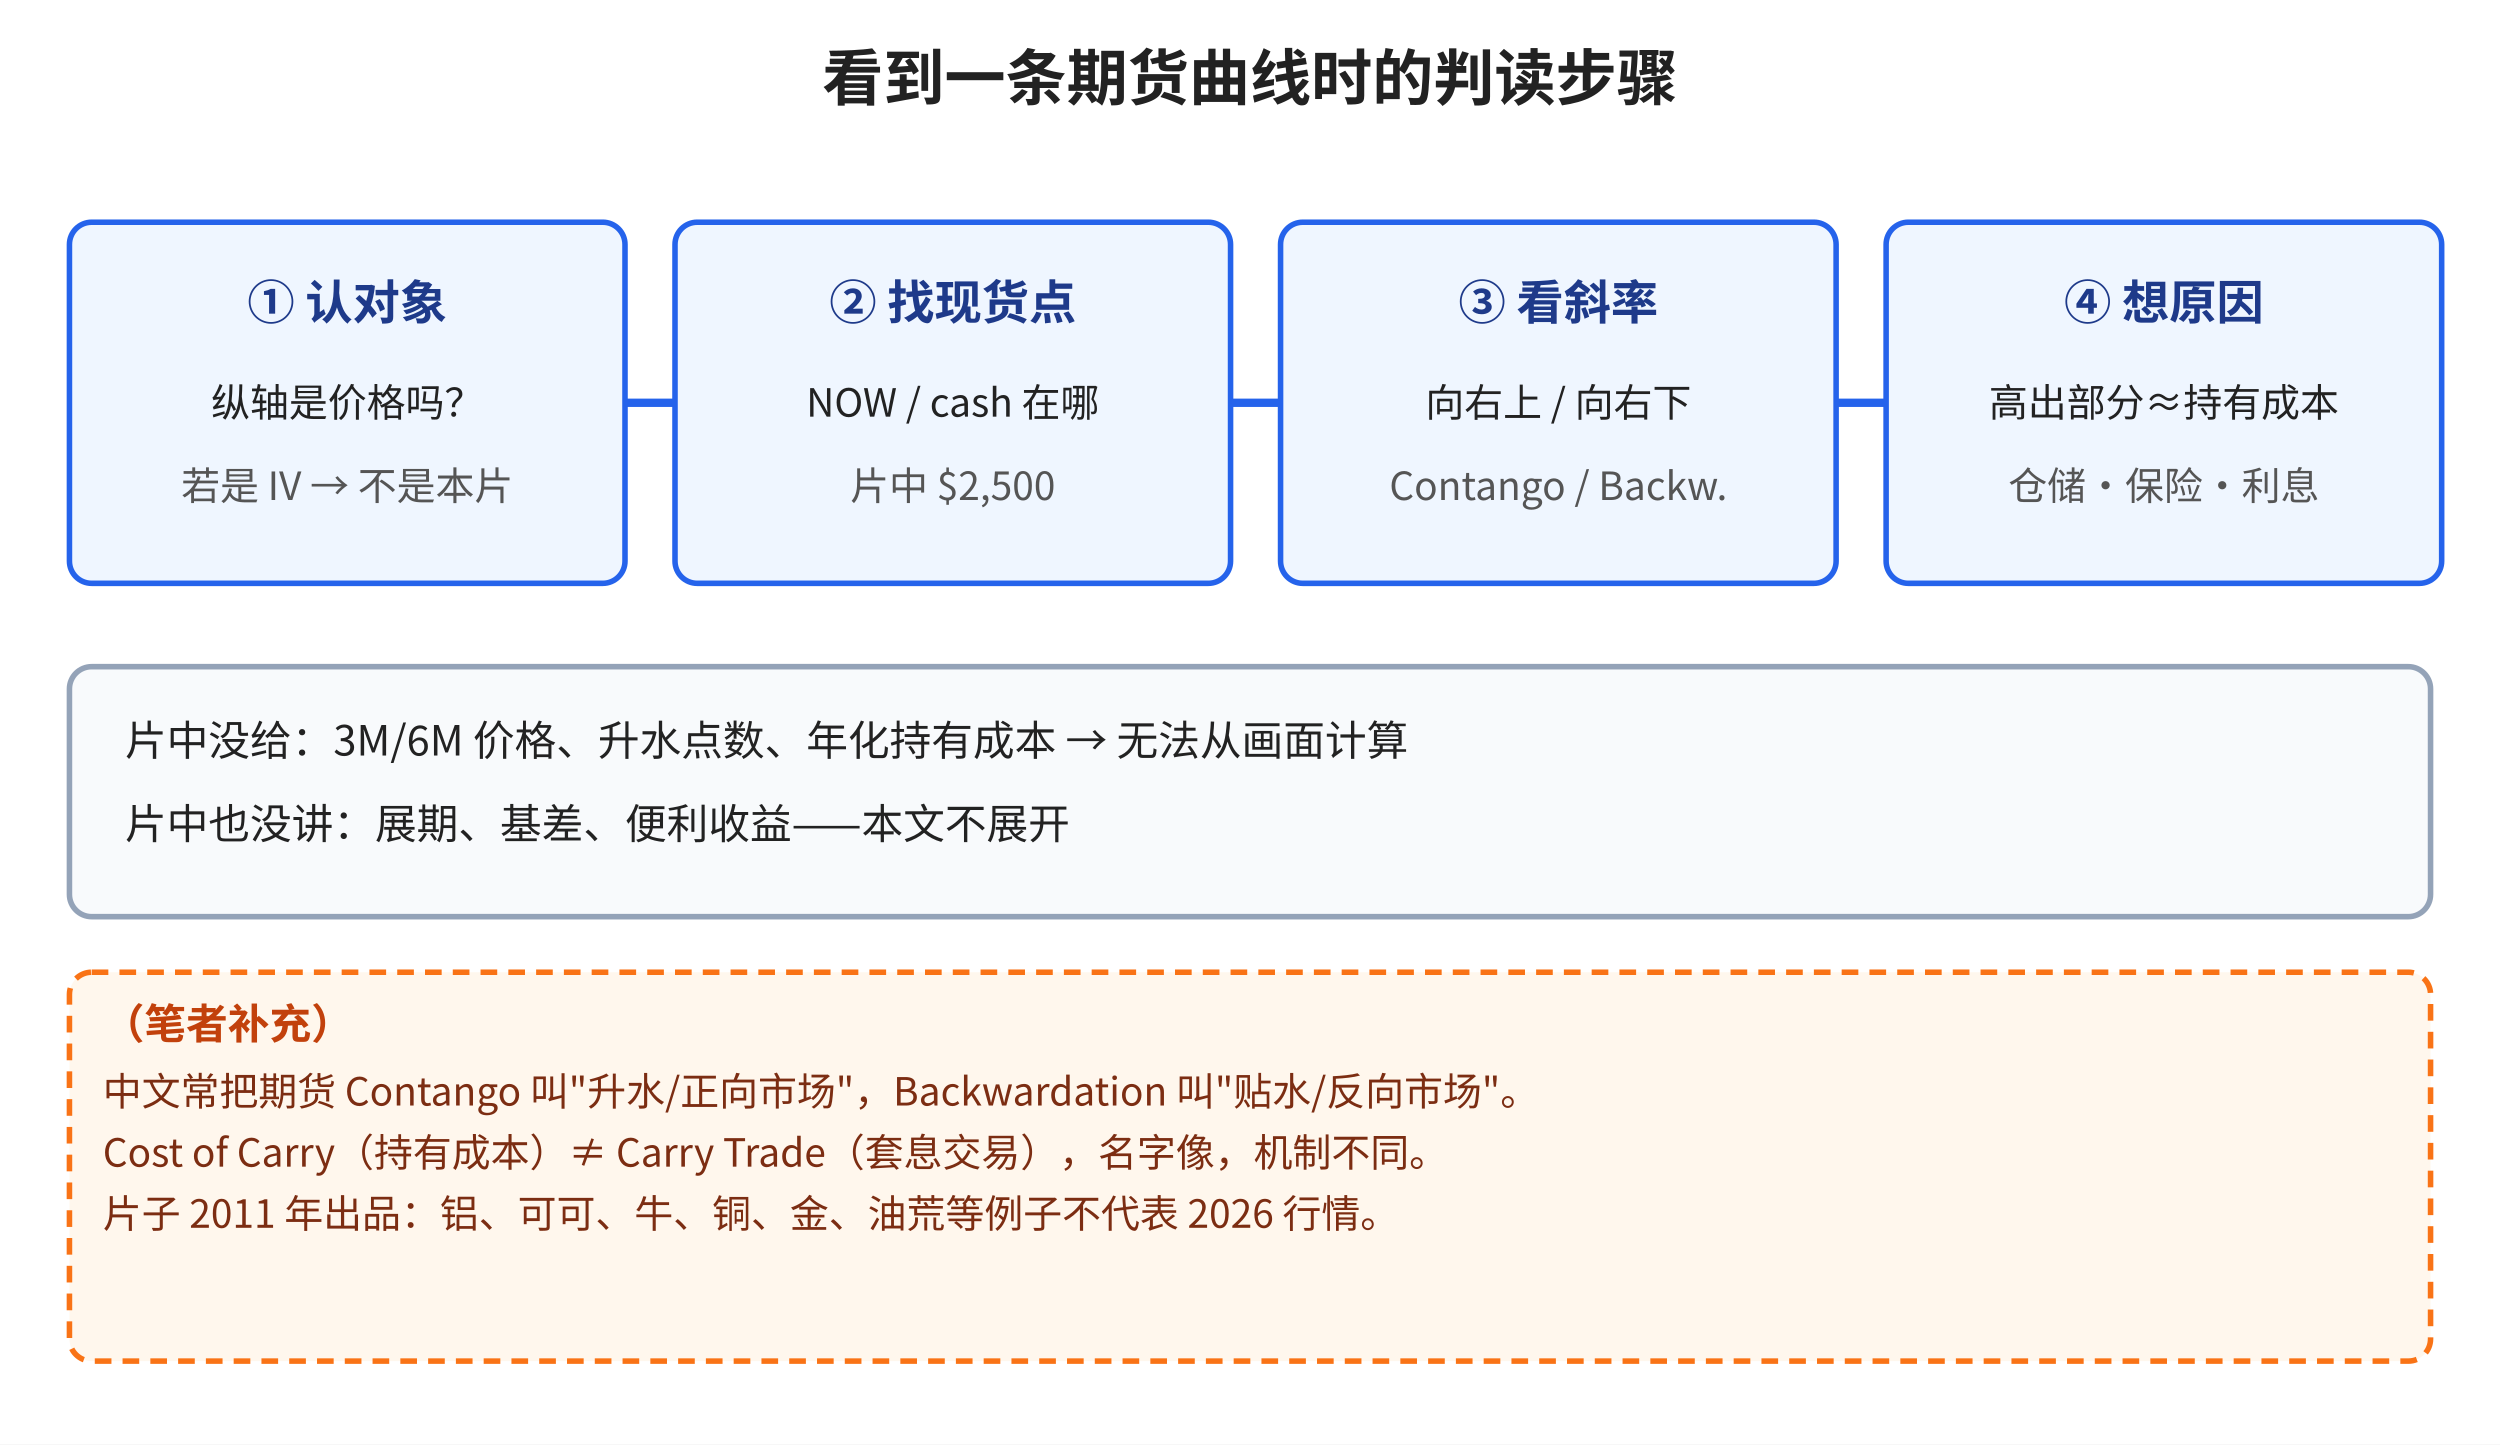
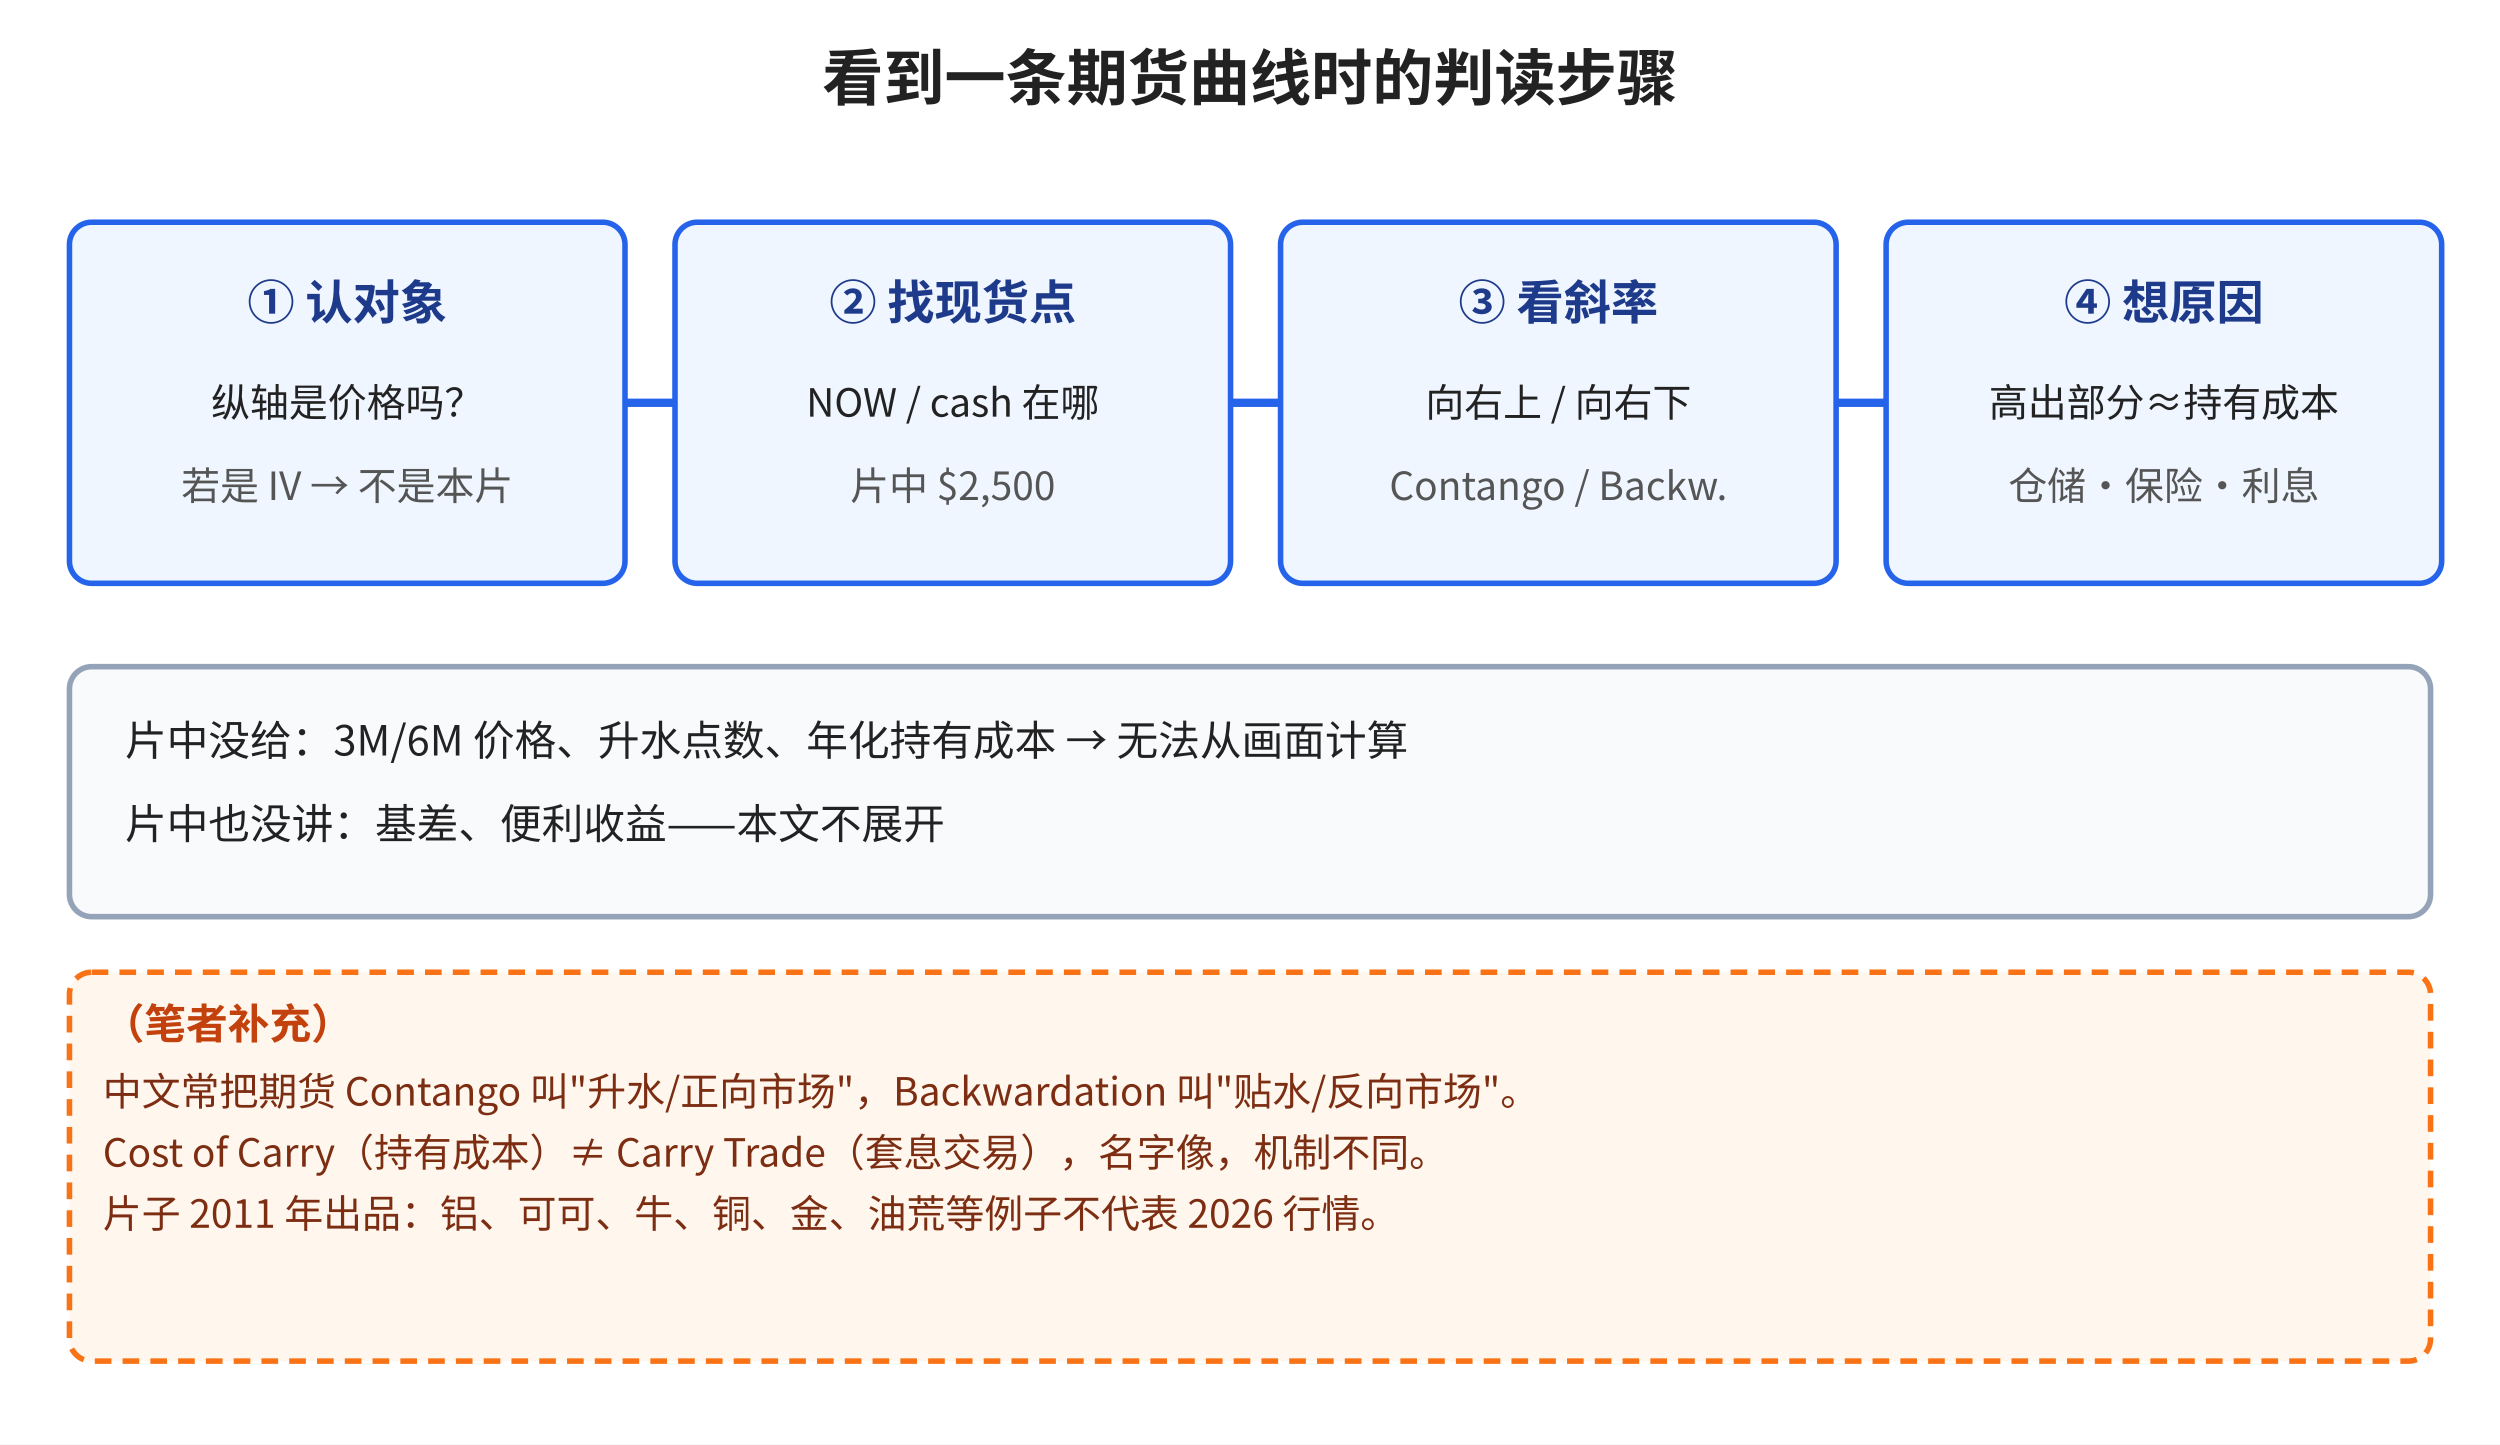
<svg xmlns="http://www.w3.org/2000/svg" width="900" height="520" viewBox="0 0 900 520" font-family="Noto Sans CJK SC, PingFang SC, sans-serif">
  <rect width="900" height="520" fill="#fff" />
  <text x="450" y="36" font-size="22" fill="#222" text-anchor="middle" font-weight="bold">看到一条期货曲线时的判读步骤</text>
  <rect x="25" y="80" width="200" height="130" rx="8" fill="#eff6ff" stroke="#2563eb" stroke-width="2" />
  <text x="125" y="115" font-size="17" fill="#1e3a8a" text-anchor="middle" font-weight="bold">① 认对象</text>
  <text x="125" y="150" font-size="14" fill="#222" text-anchor="middle" font-weight="normal">纵轴是价格吗？</text>
  <text x="125" y="180" font-size="14" fill="#555" text-anchor="middle" font-weight="normal">若是 IV → 不是本片</text>
  <line x1="225" y1="145" x2="243" y2="145" stroke="#2563eb" stroke-width="3" />
  <rect x="243" y="80" width="200" height="130" rx="8" fill="#eff6ff" stroke="#2563eb" stroke-width="2" />
  <text x="343" y="115" font-size="17" fill="#1e3a8a" text-anchor="middle" font-weight="bold">② 找现货点</text>
  <text x="343" y="150" font-size="14" fill="#222" text-anchor="middle" font-weight="normal">NOW / cash 在哪</text>
  <text x="343" y="180" font-size="14" fill="#555" text-anchor="middle" font-weight="normal">片中 $2,500</text>
  <line x1="443" y1="145" x2="461" y2="145" stroke="#2563eb" stroke-width="3" />
  <rect x="461" y="80" width="200" height="130" rx="8" fill="#eff6ff" stroke="#2563eb" stroke-width="2" />
  <text x="561" y="115" font-size="17" fill="#1e3a8a" text-anchor="middle" font-weight="bold">③ 看斜率</text>
  <text x="561" y="150" font-size="14" fill="#222" text-anchor="middle" font-weight="normal">向右上 / 向右下</text>
  <text x="561" y="180" font-size="14" fill="#555" text-anchor="middle" font-weight="normal">Contango / Backw.</text>
  <line x1="661" y1="145" x2="679" y2="145" stroke="#2563eb" stroke-width="3" />
  <rect x="679" y="80" width="200" height="130" rx="8" fill="#eff6ff" stroke="#2563eb" stroke-width="2" />
  <text x="779" y="115" font-size="17" fill="#1e3a8a" text-anchor="middle" font-weight="bold">④ 想原因</text>
  <text x="779" y="150" font-size="14" fill="#222" text-anchor="middle" font-weight="normal">高出部分≈持有成本</text>
  <text x="779" y="180" font-size="14" fill="#555" text-anchor="middle" font-weight="normal">仓储·保险·利息</text>
  <rect x="25" y="240" width="850" height="90" rx="8" fill="#f8fafc" stroke="#94a3b8" stroke-width="2" />
  <text x="45" y="272" font-size="15" fill="#222" text-anchor="start" font-weight="normal">片中没给：3M/6M 价格、升水点数、年化持有成本 → 无法从画面计算</text>
-   <text x="45" y="302" font-size="15" fill="#222" text-anchor="start" font-weight="normal">片中也没讲：展期、基差、便利收益——本文不展开</text>
+   <text x="45" y="302" font-size="15" fill="#222" text-anchor="start" font-weight="normal">片中也没讲：基差、便利收益——本文不展开</text>
  <rect x="25" y="350" width="850" height="140" rx="8" fill="#fff7ed" stroke="#f97316" stroke-width="2" stroke-dasharray="6,4" />
  <text x="37" y="374" font-size="15" fill="#c2410c" text-anchor="start" font-weight="bold">（笔者补充）</text>
  <text x="37" y="398" font-size="14" fill="#7c2d12" text-anchor="start" font-weight="normal">中文常把期货 Contango 叫"升水/正向市场"，Backwardation 叫"贴水/反向市场"。</text>
  <text x="37" y="420" font-size="14" fill="#7c2d12" text-anchor="start" font-weight="normal">Cost of Carry（持有成本）≠ Carry Trade（套息交易），名字像，机制不同。</text>
  <text x="37" y="442" font-size="14" fill="#7c2d12" text-anchor="start" font-weight="normal">片子 2011 年出品：铝、可可、牛、铜、金、油荒等例子不代表 2026 行情。</text>
</svg>
